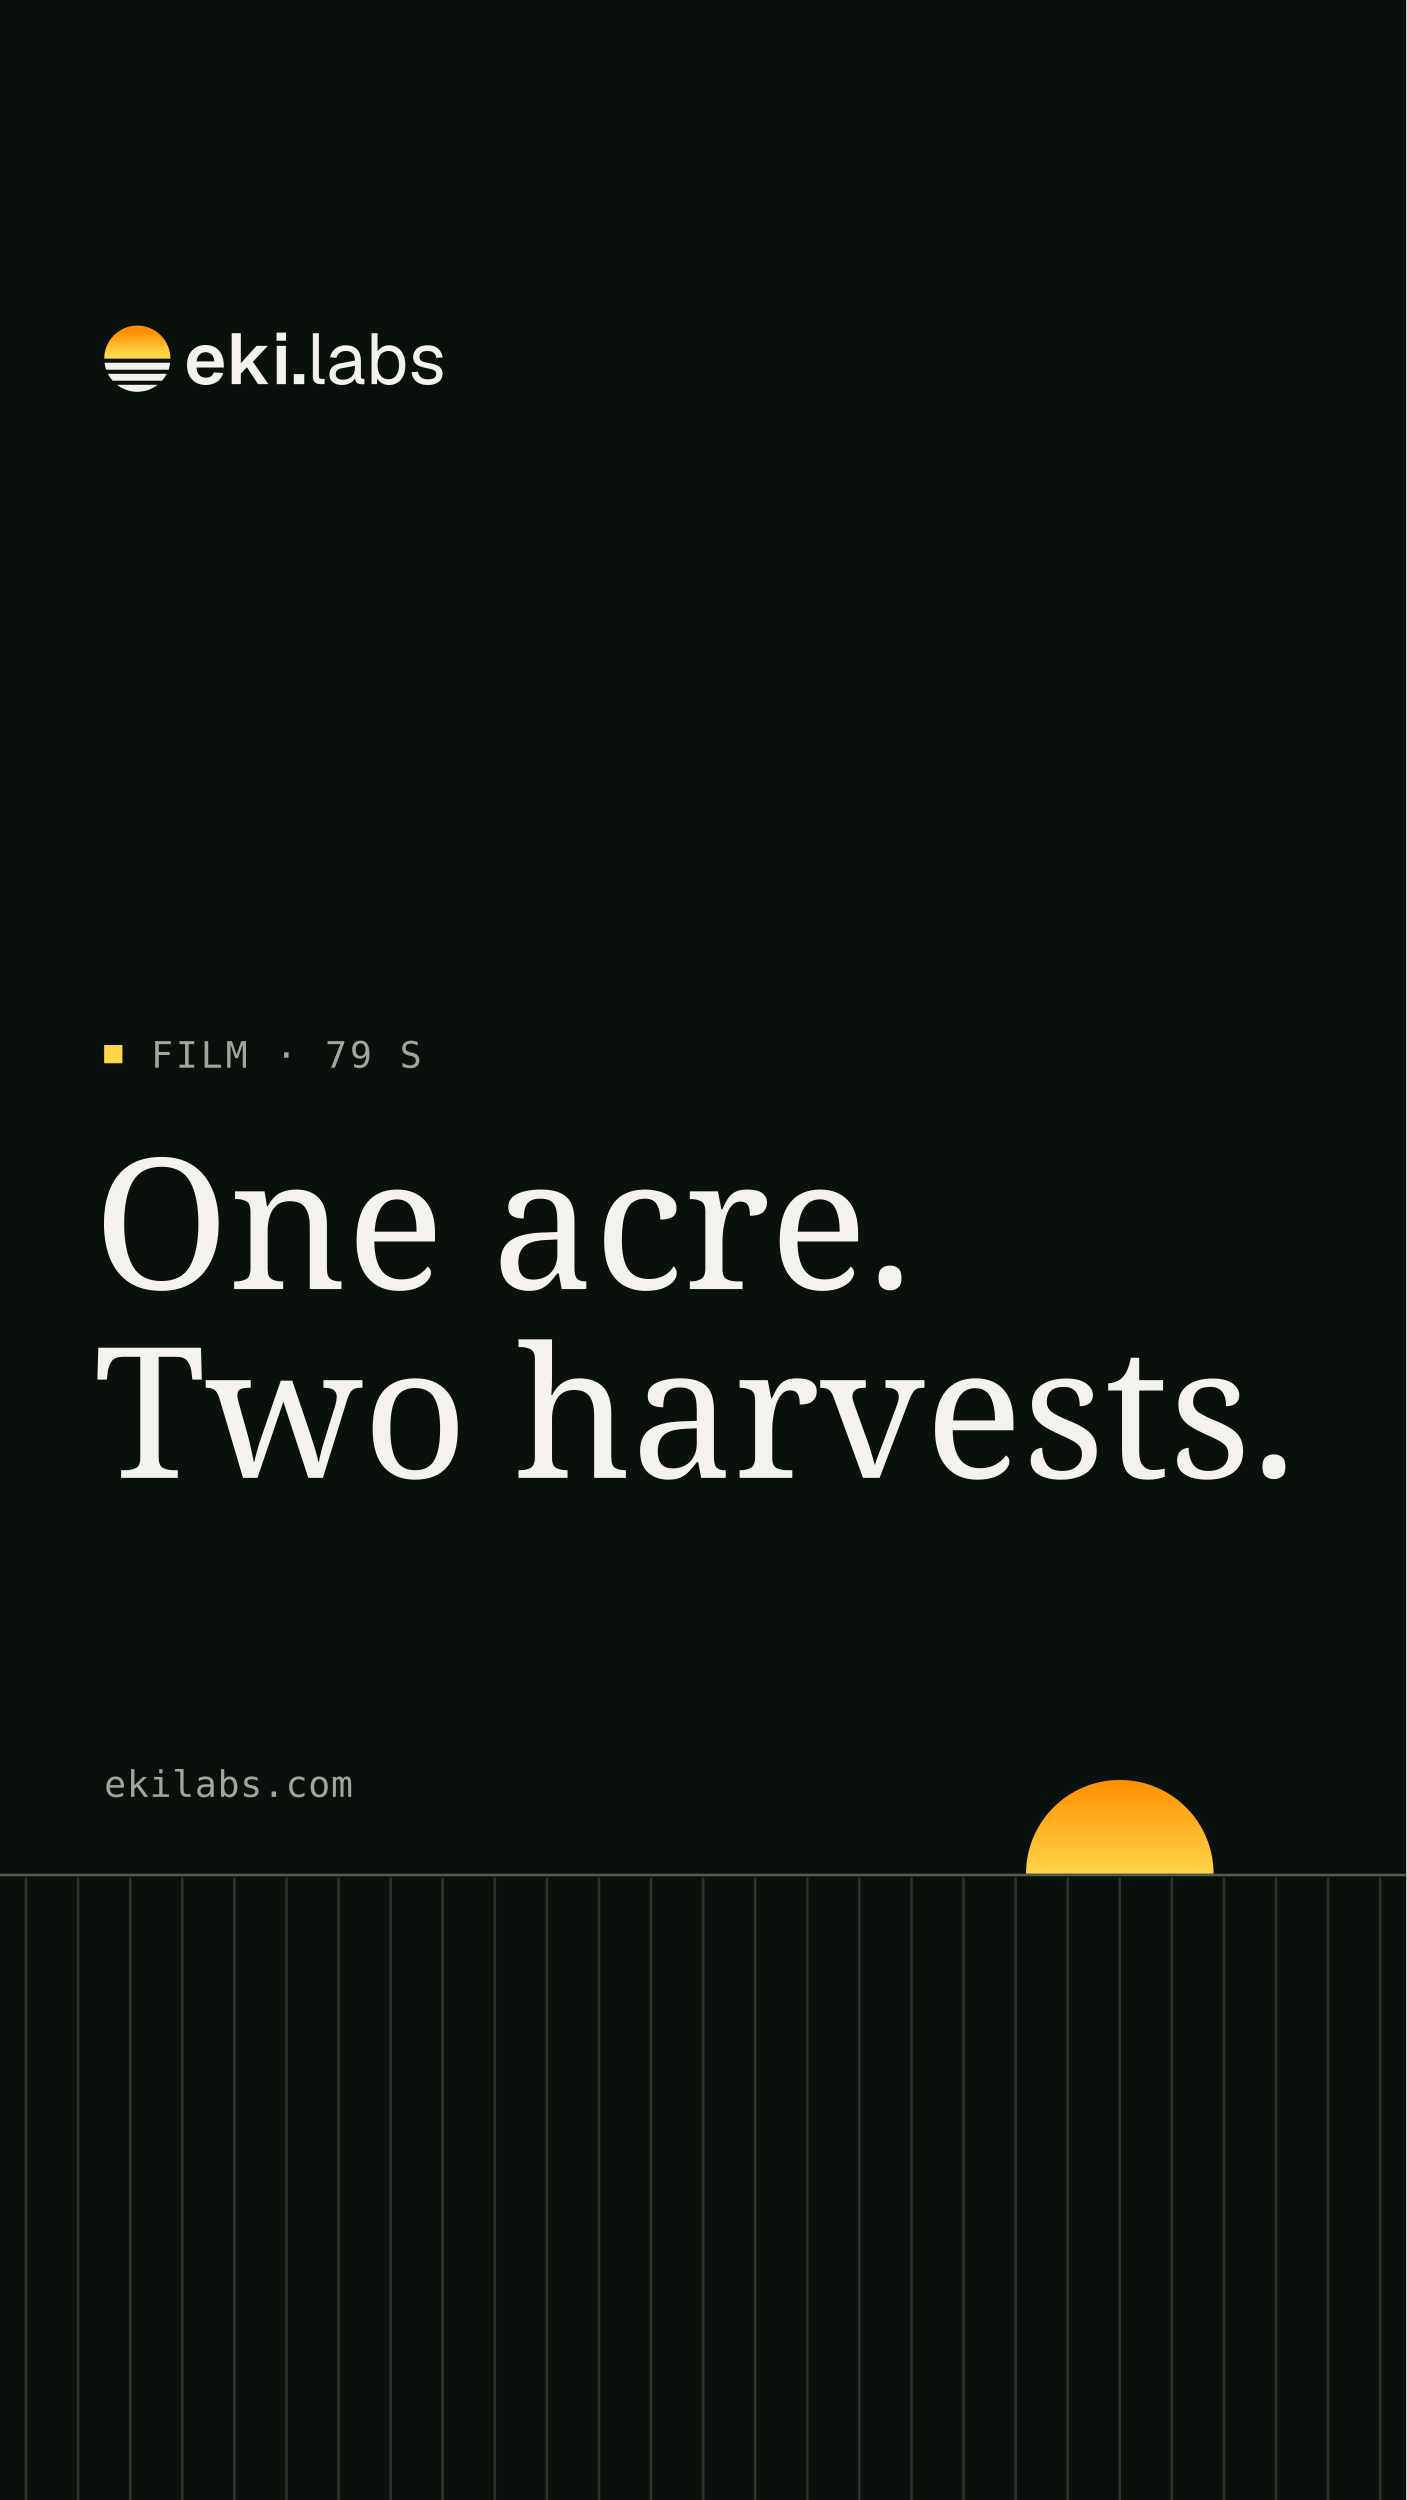
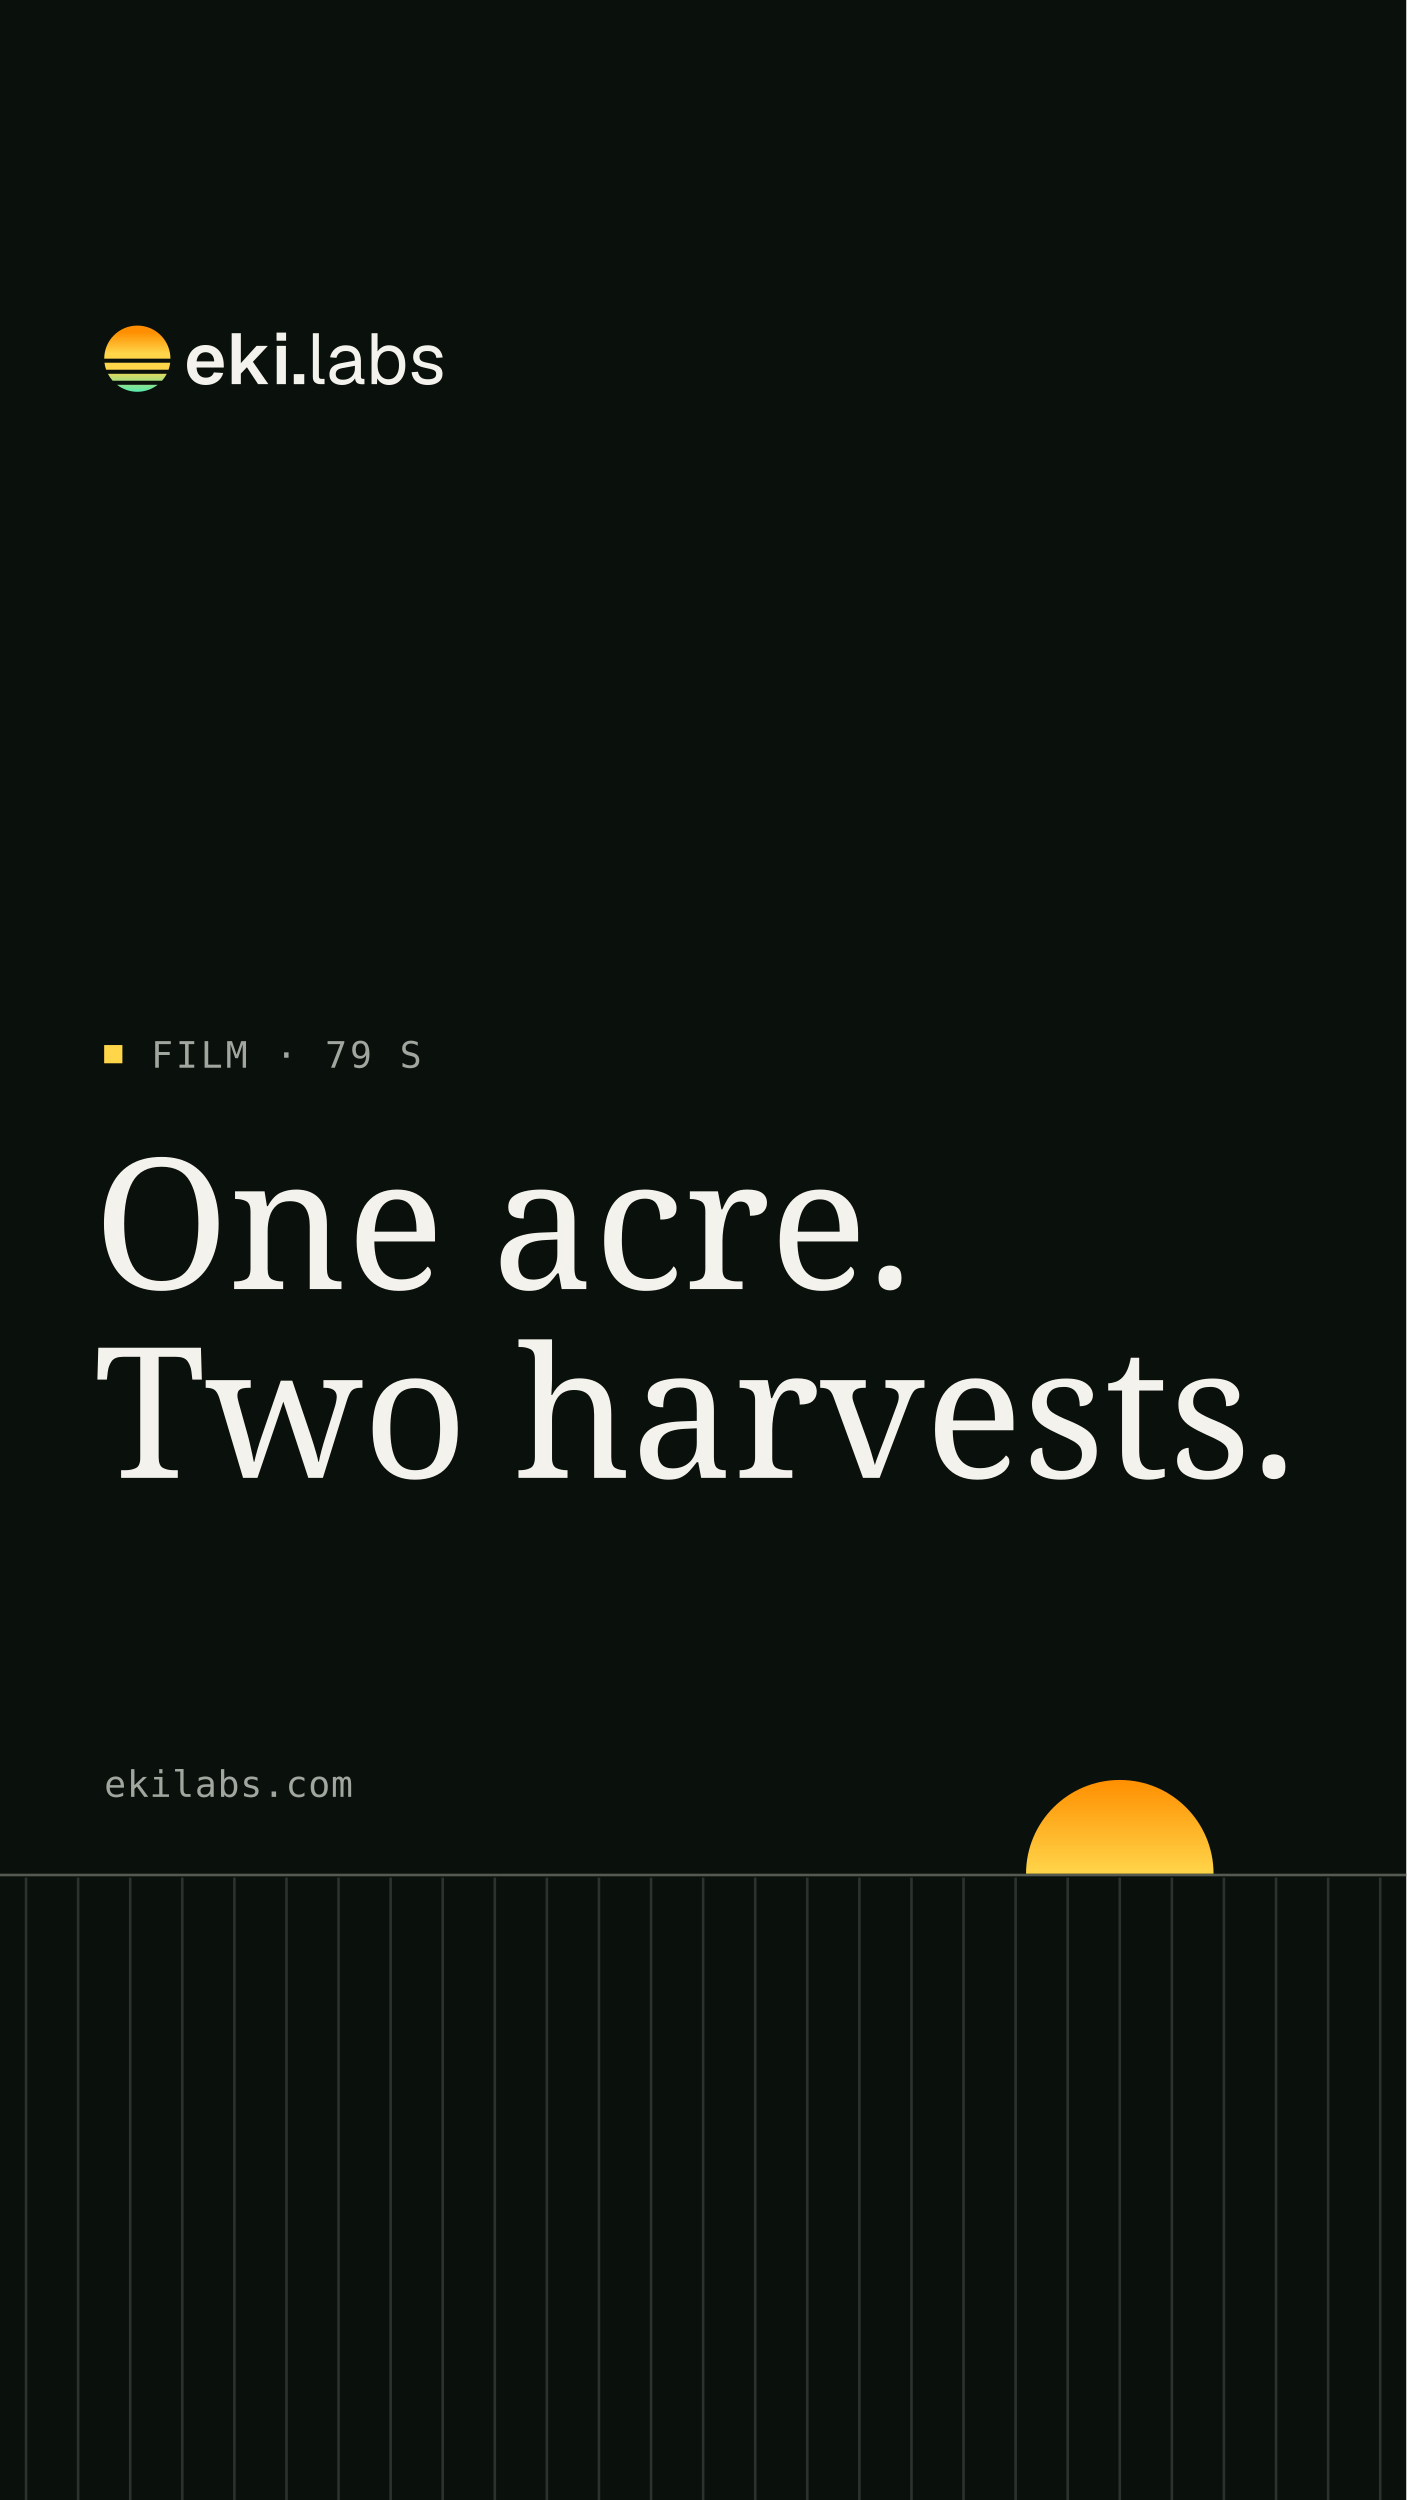
<svg xmlns="http://www.w3.org/2000/svg" width="1080" height="1920" viewBox="0 0 1080 1920">
  <rect width="1080" height="1920" fill="#0A100C" />
  <rect x="19.0" y="1442" width="2" height="478" fill="#2B332D" />
  <rect x="59.0" y="1442" width="2" height="478" fill="#2B332D" />
  <rect x="99.0" y="1442" width="2" height="478" fill="#2B332D" />
  <rect x="139.0" y="1442" width="2" height="478" fill="#2B332D" />
  <rect x="179.0" y="1442" width="2" height="478" fill="#2B332D" />
  <rect x="219.0" y="1442" width="2" height="478" fill="#2B332D" />
  <rect x="259.0" y="1442" width="2" height="478" fill="#2B332D" />
  <rect x="299.0" y="1442" width="2" height="478" fill="#2B332D" />
  <rect x="339.0" y="1442" width="2" height="478" fill="#2B332D" />
  <rect x="379.0" y="1442" width="2" height="478" fill="#2B332D" />
  <rect x="419.0" y="1442" width="2" height="478" fill="#2B332D" />
  <rect x="459.0" y="1442" width="2" height="478" fill="#2B332D" />
  <rect x="499.0" y="1442" width="2" height="478" fill="#2B332D" />
  <rect x="539.0" y="1442" width="2" height="478" fill="#2B332D" />
  <rect x="579.0" y="1442" width="2" height="478" fill="#2B332D" />
  <rect x="619.0" y="1442" width="2" height="478" fill="#2B332D" />
  <rect x="659.0" y="1442" width="2" height="478" fill="#2B332D" />
  <rect x="699.0" y="1442" width="2" height="478" fill="#2B332D" />
  <rect x="739.0" y="1442" width="2" height="478" fill="#2B332D" />
  <rect x="779.0" y="1442" width="2" height="478" fill="#2B332D" />
  <rect x="819.0" y="1442" width="2" height="478" fill="#2B332D" />
  <rect x="859.0" y="1442" width="2" height="478" fill="#2B332D" />
  <rect x="899.0" y="1442" width="2" height="478" fill="#2B332D" />
  <rect x="939.0" y="1442" width="2" height="478" fill="#2B332D" />
  <rect x="979.0" y="1442" width="2" height="478" fill="#2B332D" />
  <rect x="1019.0" y="1442" width="2" height="478" fill="#2B332D" />
  <rect x="1059.0" y="1442" width="2" height="478" fill="#2B332D" />
  <rect x="0" y="1439.0" width="1080" height="2" fill="#555A52" />
  <defs>
    <linearGradient id="hs5" gradientUnits="userSpaceOnUse" x1="0" y1="1367.0" x2="0" y2="1439.0">
      <stop offset="0" stop-color="#FF8F00" />
      <stop offset="1" stop-color="#FFD54A" />
    </linearGradient>
  </defs>
  <path d="M788 1439.0A72 72 0 0 1 932 1439.0Z" fill="url(#hs5)" />
  <g transform="translate(80.04 295.03) scale(0.0551)">
    <defs>
-       <linearGradient id="eki-sun" gradientUnits="userSpaceOnUse" x1="0" y1="0" x2="0" y2="100">
+       <linearGradient id="eki-sun-full" gradientUnits="userSpaceOnUse" x1="0" y1="0" x2="0" y2="100">
        <stop offset="0" stop-color="#FF8F00" />
        <stop offset="0.1" stop-color="#FF8F00" />
        <stop offset="0.42" stop-color="#FFD54A" />
-         <stop offset="1" stop-color="#FFD54A" />
+         <stop offset="0.66" stop-color="#FFD54A" />
+         <stop offset="1" stop-color="#58E9AE" />
      </linearGradient>
    </defs>
    <g transform="translate(0 -816.5) scale(9.23)">
-       <path d="M0 50A50 50 0 0 1 100 50Z" fill="url(#eki-sun)" />
-       <path d="M0.38 56.14L99.62 56.14A50 50 0 0 1 97.14 66.67L2.86 66.67A50 50 0 0 1 0.38 56.14Z" fill="#F4F2EC" />
-       <path d="M5.51 72.81L94.49 72.81A50 50 0 0 1 87.27 83.33L12.73 83.33A50 50 0 0 1 5.51 72.81Z" fill="#F4F2EC" />
-       <path d="M19.31 89.47L80.69 89.47A50 50 0 0 1 50.00 100.00L50.00 100.00A50 50 0 0 1 19.31 89.47Z" fill="#F4F2EC" />
+       <path d="M0 50A50 50 0 0 1 100 50Z" fill="url(#eki-sun-full)" />
+       <path d="M0.38 56.14L99.62 56.14A50 50 0 0 1 97.14 66.67L2.86 66.67A50 50 0 0 1 0.38 56.14Z" fill="url(#eki-sun-full)" />
+       <path d="M5.51 72.81L94.49 72.81A50 50 0 0 1 87.27 83.33L12.73 83.33A50 50 0 0 1 5.51 72.81Z" fill="url(#eki-sun-full)" />
+       <path d="M19.31 89.47L80.69 89.47A50 50 0 0 1 50.00 100.00L50.00 100.00A50 50 0 0 1 19.31 89.47Z" fill="url(#eki-sun-full)" />
    </g>
    <g transform="translate(1115 0)">
      <path d="M300.6 12Q220.8 12 162.1 -22.4Q103.4 -56.8 71.3 -119.7Q39.2 -182.6 39.2 -267Q39.2 -351.4 71.3 -413.8Q103.4 -476.2 161.5 -511.1Q219.6 -546 298.2 -546Q374.4 -546 431.6 -511.9Q488.8 -477.8 520.1 -413.8Q551.4 -349.8 551.4 -260V-231.4H172Q175.8 -160.8 210.3 -125.6Q244.8 -90.4 302.2 -90.4Q345 -90.4 373.3 -109.5Q401.6 -128.6 413 -163.8L543.8 -155.6Q522.4 -78.2 457.7 -33.1Q393 12 300.6 12ZM172 -317.4H418.6Q414.6 -382.4 381.9 -413.8Q349.2 -445.2 298.2 -445.2Q246.8 -445.2 213.3 -412.3Q179.8 -379.4 172 -317.4Z" fill="#F4F2EC" />
      <path d="M661.4 0V-710H789.4V-292.6L1008.2 -534H1165.8L957.2 -311.8L1172.8 0H1029.2L873.4 -236L789.4 -146.8V0Z" fill="#F4F2EC" />
      <path d="M1289.4 0V-534H1417.4V0ZM1287 -605.4V-718.6H1419.8V-605.4Z" fill="#F4F2EC" />
      <path d="M1527.2 0V-139.8H1673.4V0Z" fill="#F4F2EC" />
      <path d="M1897 0Q1851 0 1822 -24Q1793 -48 1793 -100V-710H1877V-107Q1877 -91 1885.5 -82.5Q1894 -74 1910 -74H1956V0Z" fill="#F4F2EC" />
      <path d="M2203 12Q2121 12 2072.5 -26Q2024 -64 2024 -132Q2024 -200 2064 -239Q2104 -278 2191 -294L2379 -329Q2379 -396 2347.5 -429Q2316 -462 2253 -462Q2198 -462 2166 -437.5Q2134 -413 2122 -367L2033 -374Q2048 -449 2105.5 -495.5Q2163 -542 2253 -542Q2355 -542 2409 -484.5Q2463 -427 2463 -326V-107Q2463 -89 2469.5 -81.5Q2476 -74 2491 -74H2512V0Q2508 1 2499 1.5Q2490 2 2480 2Q2444 2 2421.5 -9.5Q2399 -21 2389 -45.5Q2379 -70 2379 -110L2389 -108Q2382 -74 2355 -46.5Q2328 -19 2288 -3.5Q2248 12 2203 12ZM2211 -62Q2264 -62 2301.5 -82.5Q2339 -103 2359 -138.5Q2379 -174 2379 -218V-256L2207 -224Q2153 -214 2132.5 -193.5Q2112 -173 2112 -140Q2112 -103 2138.5 -82.5Q2165 -62 2211 -62Z" fill="#F4F2EC" />
      <path d="M2854 12Q2799 12 2756 -12.5Q2713 -37 2690 -80L2687 0H2611V-710H2695V-456Q2715 -489 2757 -515.5Q2799 -542 2854 -542Q2924 -542 2975 -508Q3026 -474 3054 -412Q3082 -350 3082 -265Q3082 -180 3054 -118Q3026 -56 2975 -22Q2924 12 2854 12ZM2849 -68Q2916 -68 2955 -121Q2994 -174 2994 -265Q2994 -357 2955 -409.5Q2916 -462 2851 -462Q2802 -462 2767 -438.5Q2732 -415 2713.5 -371Q2695 -327 2695 -265Q2695 -205 2713.5 -160.5Q2732 -116 2766.5 -92Q2801 -68 2849 -68Z" fill="#F4F2EC" />
      <path d="M3399 12Q3326 12 3276.5 -11Q3227 -34 3200.5 -74.5Q3174 -115 3170 -167L3258 -173Q3266 -125 3297.5 -96.5Q3329 -68 3399 -68Q3453 -68 3482.5 -85.5Q3512 -103 3512 -142Q3512 -163 3502.5 -177Q3493 -191 3465 -201.5Q3437 -212 3383 -222Q3309 -236 3267 -257Q3225 -278 3208 -308Q3191 -338 3191 -380Q3191 -451 3243.5 -496.5Q3296 -542 3392 -542Q3462 -542 3506.5 -517.5Q3551 -493 3574 -454Q3597 -415 3602 -372L3514 -366Q3512 -391 3499 -413Q3486 -435 3460 -448.5Q3434 -462 3390 -462Q3333 -462 3306 -440Q3279 -418 3279 -384Q3279 -358 3289.5 -341.5Q3300 -325 3326.5 -314.5Q3353 -304 3399 -296Q3477 -283 3521 -263Q3565 -243 3582.5 -213.5Q3600 -184 3600 -142Q3600 -69 3543.5 -28.5Q3487 12 3399 12Z" fill="#F4F2EC" />
    </g>
  </g>
  <rect x="80" y="802.6" width="14" height="14" fill="#FFD54A" />
  <text x="116" y="820" font-family="'Geist Mono', Menlo, monospace" font-size="28" font-weight="500" fill="#A1A69F" text-anchor="start" letter-spacing="2.24">FILM · 79 S</text>
  <text x="72" y="990" font-family="'Zilla Slab', Georgia, serif" font-size="140" font-weight="400" fill="#F4F2EC" text-anchor="start">One acre.</text>
  <text x="72" y="1135" font-family="'Zilla Slab', Georgia, serif" font-size="140" font-weight="400" fill="#F4F2EC" text-anchor="start">Two harvests.</text>
  <text x="80" y="1380" font-family="'Geist Mono', Menlo, monospace" font-size="28" font-weight="400" fill="#A1A69F" text-anchor="start" letter-spacing="0.56">ekilabs.com</text>
</svg>
